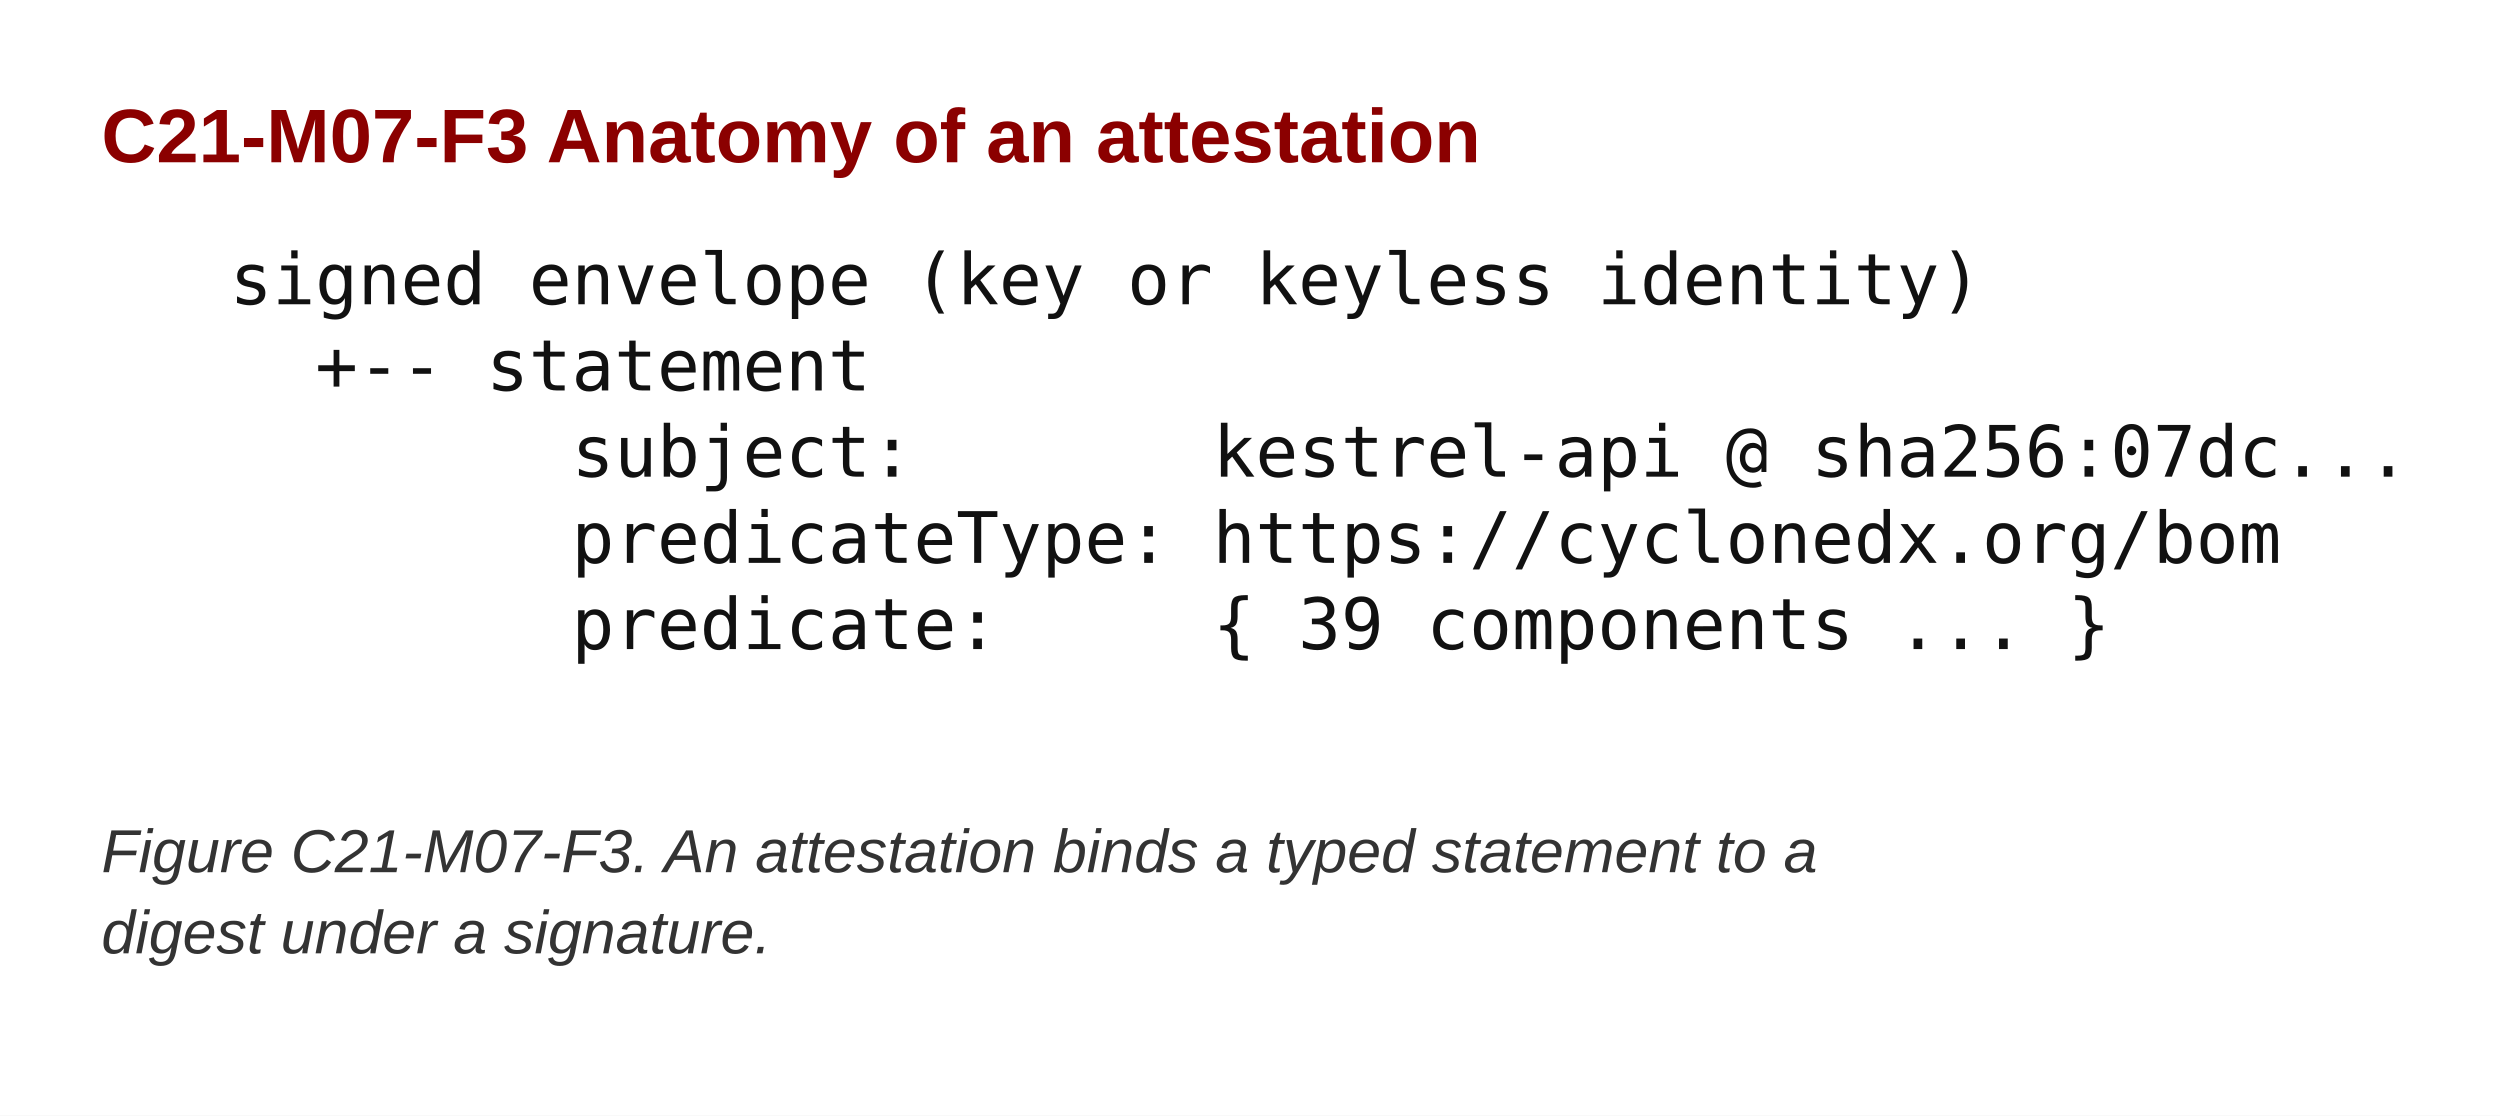
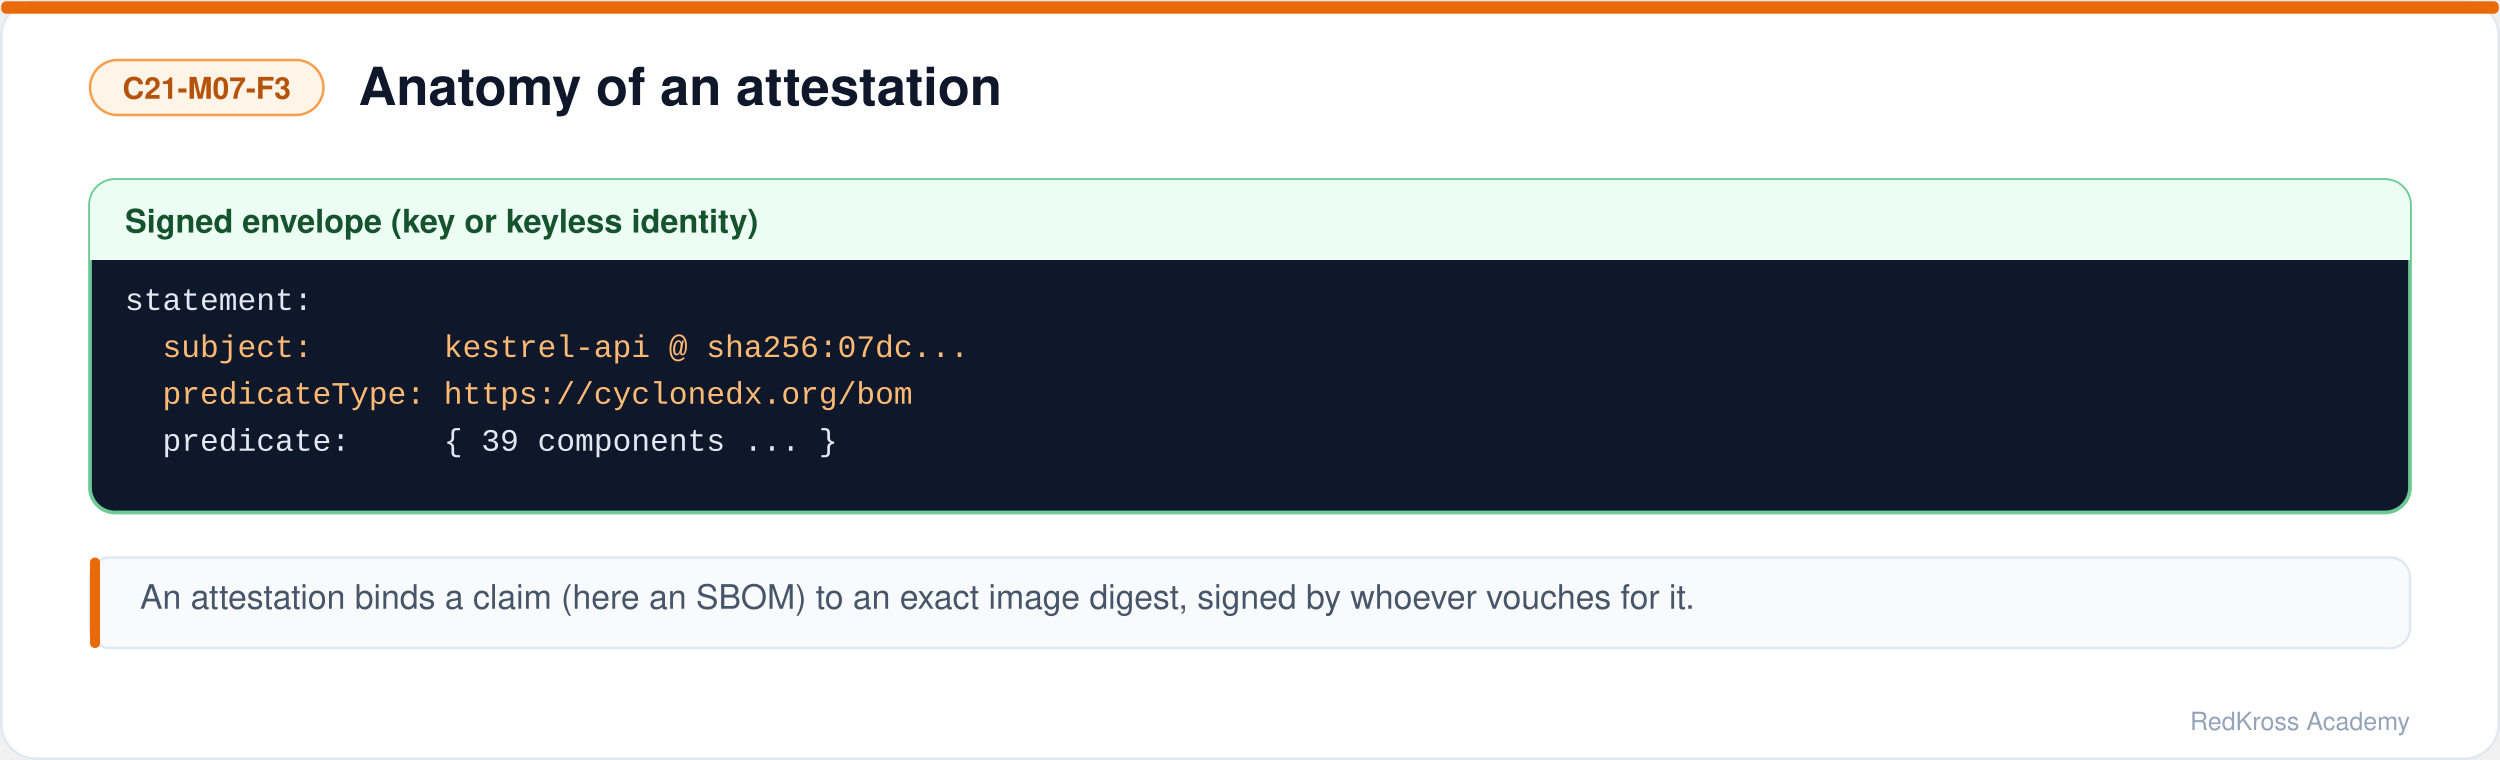
- <svg xmlns="http://www.w3.org/2000/svg" width="493" height="220" viewBox="0 0 493 220" role="img" aria-labelledby="t d">
-   <rect width="100%" height="100%" fill="#ffffff" />
-   <text x="20" y="32" font-family="Arial, sans-serif" font-size="15" font-weight="bold" fill="#8b0000">C21-M07-F3  Anatomy of an attestation</text>
-   <text x="20" y="60" font-family="Consolas, 'DejaVu Sans Mono', monospace" font-size="14" fill="#111111" xml:space="preserve">   signed envelope (key or keyless identity)</text>
-   <text x="20" y="77" font-family="Consolas, 'DejaVu Sans Mono', monospace" font-size="14" fill="#111111" xml:space="preserve">     +-- statement</text>
-   <text x="20" y="94" font-family="Consolas, 'DejaVu Sans Mono', monospace" font-size="14" fill="#111111" xml:space="preserve">           subject:       kestrel-api @ sha256:07dc...</text>
-   <text x="20" y="111" font-family="Consolas, 'DejaVu Sans Mono', monospace" font-size="14" fill="#111111" xml:space="preserve">           predicateType: https://cyclonedx.org/bom</text>
-   <text x="20" y="128" font-family="Consolas, 'DejaVu Sans Mono', monospace" font-size="14" fill="#111111" xml:space="preserve">           predicate:     { 39 components ... }</text>
-   <text x="20" y="145" font-family="Consolas, 'DejaVu Sans Mono', monospace" font-size="14" fill="#111111" xml:space="preserve">  </text>
-   <text x="20" y="172" font-family="Arial, sans-serif" font-size="12" font-style="italic" fill="#333333">Figure C21-M07-F3. An attestation binds a typed statement to a</text>
-   <text x="20" y="188" font-family="Arial, sans-serif" font-size="12" font-style="italic" fill="#333333">digest under a signature.</text>
+ <svg xmlns="http://www.w3.org/2000/svg" viewBox="0 0 1000 304" width="1000" height="304" role="img" aria-label="Nested boxes show a signed envelope containing a statement with subject, predicate type and predicate.">
+   <defs>
+     <marker id="ah" viewBox="0 0 10 10" refX="9" refY="5" markerWidth="7" markerHeight="7" orient="auto-start-reverse">
+       <path d="M0,0 L10,5 L0,10 z" fill="#64748B" />
+     </marker>
+   </defs>
+   <rect x="0.5" y="0.5" width="999" height="303" rx="14" fill="#FFFFFF" stroke="#E2E8F0" />
+   <rect x="0.5" y="0.5" width="999" height="5" rx="2" fill="#EA6A0A" />
+   <rect x="36" y="24" width="93.385" height="22" rx="11" fill="#FFF4E8" stroke="#F59E4B" />
+   <text x="82.692" y="39.5" font-family="Helvetica, Arial, 'Liberation Sans', sans-serif" font-size="12" font-weight="700" fill="#B45309" text-anchor="middle">C21-M07-F3</text>
+   <text x="143.4" y="42.0" font-family="Helvetica, Arial, 'Liberation Sans', sans-serif" font-size="21" font-weight="700" fill="#0F172A" text-anchor="start">Anatomy of an attestation</text>
+   <g transform="translate(0,68)">
+     <rect x="36" y="4" width="928" height="133" rx="10" fill="#0F172A" stroke="#6CCB95" stroke-width="1.5" />
+     <rect x="36" y="4" width="928" height="32" rx="10" fill="#ECFDF3" />
+     <rect x="36" y="26" width="928" height="10" fill="#ECFDF3" />
+     <text x="50.0" y="25.0" font-family="Helvetica, Arial, 'Liberation Sans', sans-serif" font-size="13" font-weight="700" fill="#14532D" text-anchor="start">Signed envelope (key or keyless identity)</text>
+     <text x="50" y="56.0" font-family="Consolas, 'Courier New', monospace" font-size="12.5" fill="#E2E8F0" xml:space="preserve">statement:</text>
+     <text x="50" y="74.8" font-family="Consolas, 'Courier New', monospace" font-size="12.5" fill="#FDBA74" xml:space="preserve">  subject:       kestrel-api @ sha256:07dc...</text>
+     <text x="50" y="93.5" font-family="Consolas, 'Courier New', monospace" font-size="12.5" fill="#FDBA74" xml:space="preserve">  predicateType: https://cyclonedx.org/bom</text>
+     <text x="50" y="112.3" font-family="Consolas, 'Courier New', monospace" font-size="12.5" fill="#E2E8F0" xml:space="preserve">  predicate:     { 39 components ... }</text>
+     <rect x="36" y="155" width="928" height="36.225" rx="8" fill="#F8FAFC" stroke="#E2E8F0" />
+     <rect x="36" y="155" width="4" height="36.225" rx="2" fill="#EA6A0A" />
+     <text x="56.0" y="175.5" font-family="Helvetica, Arial, 'Liberation Sans', sans-serif" font-size="13.5" fill="#475569" text-anchor="start">An attestation binds a claim (here an SBOM) to an exact image digest, signed by whoever vouches for it.</text>
+   </g>
+   <text x="964" y="292" font-family="Helvetica, Arial, 'Liberation Sans', sans-serif" font-size="10" fill="#94A3B8" text-anchor="end">RedKross Academy</text>
</svg>
